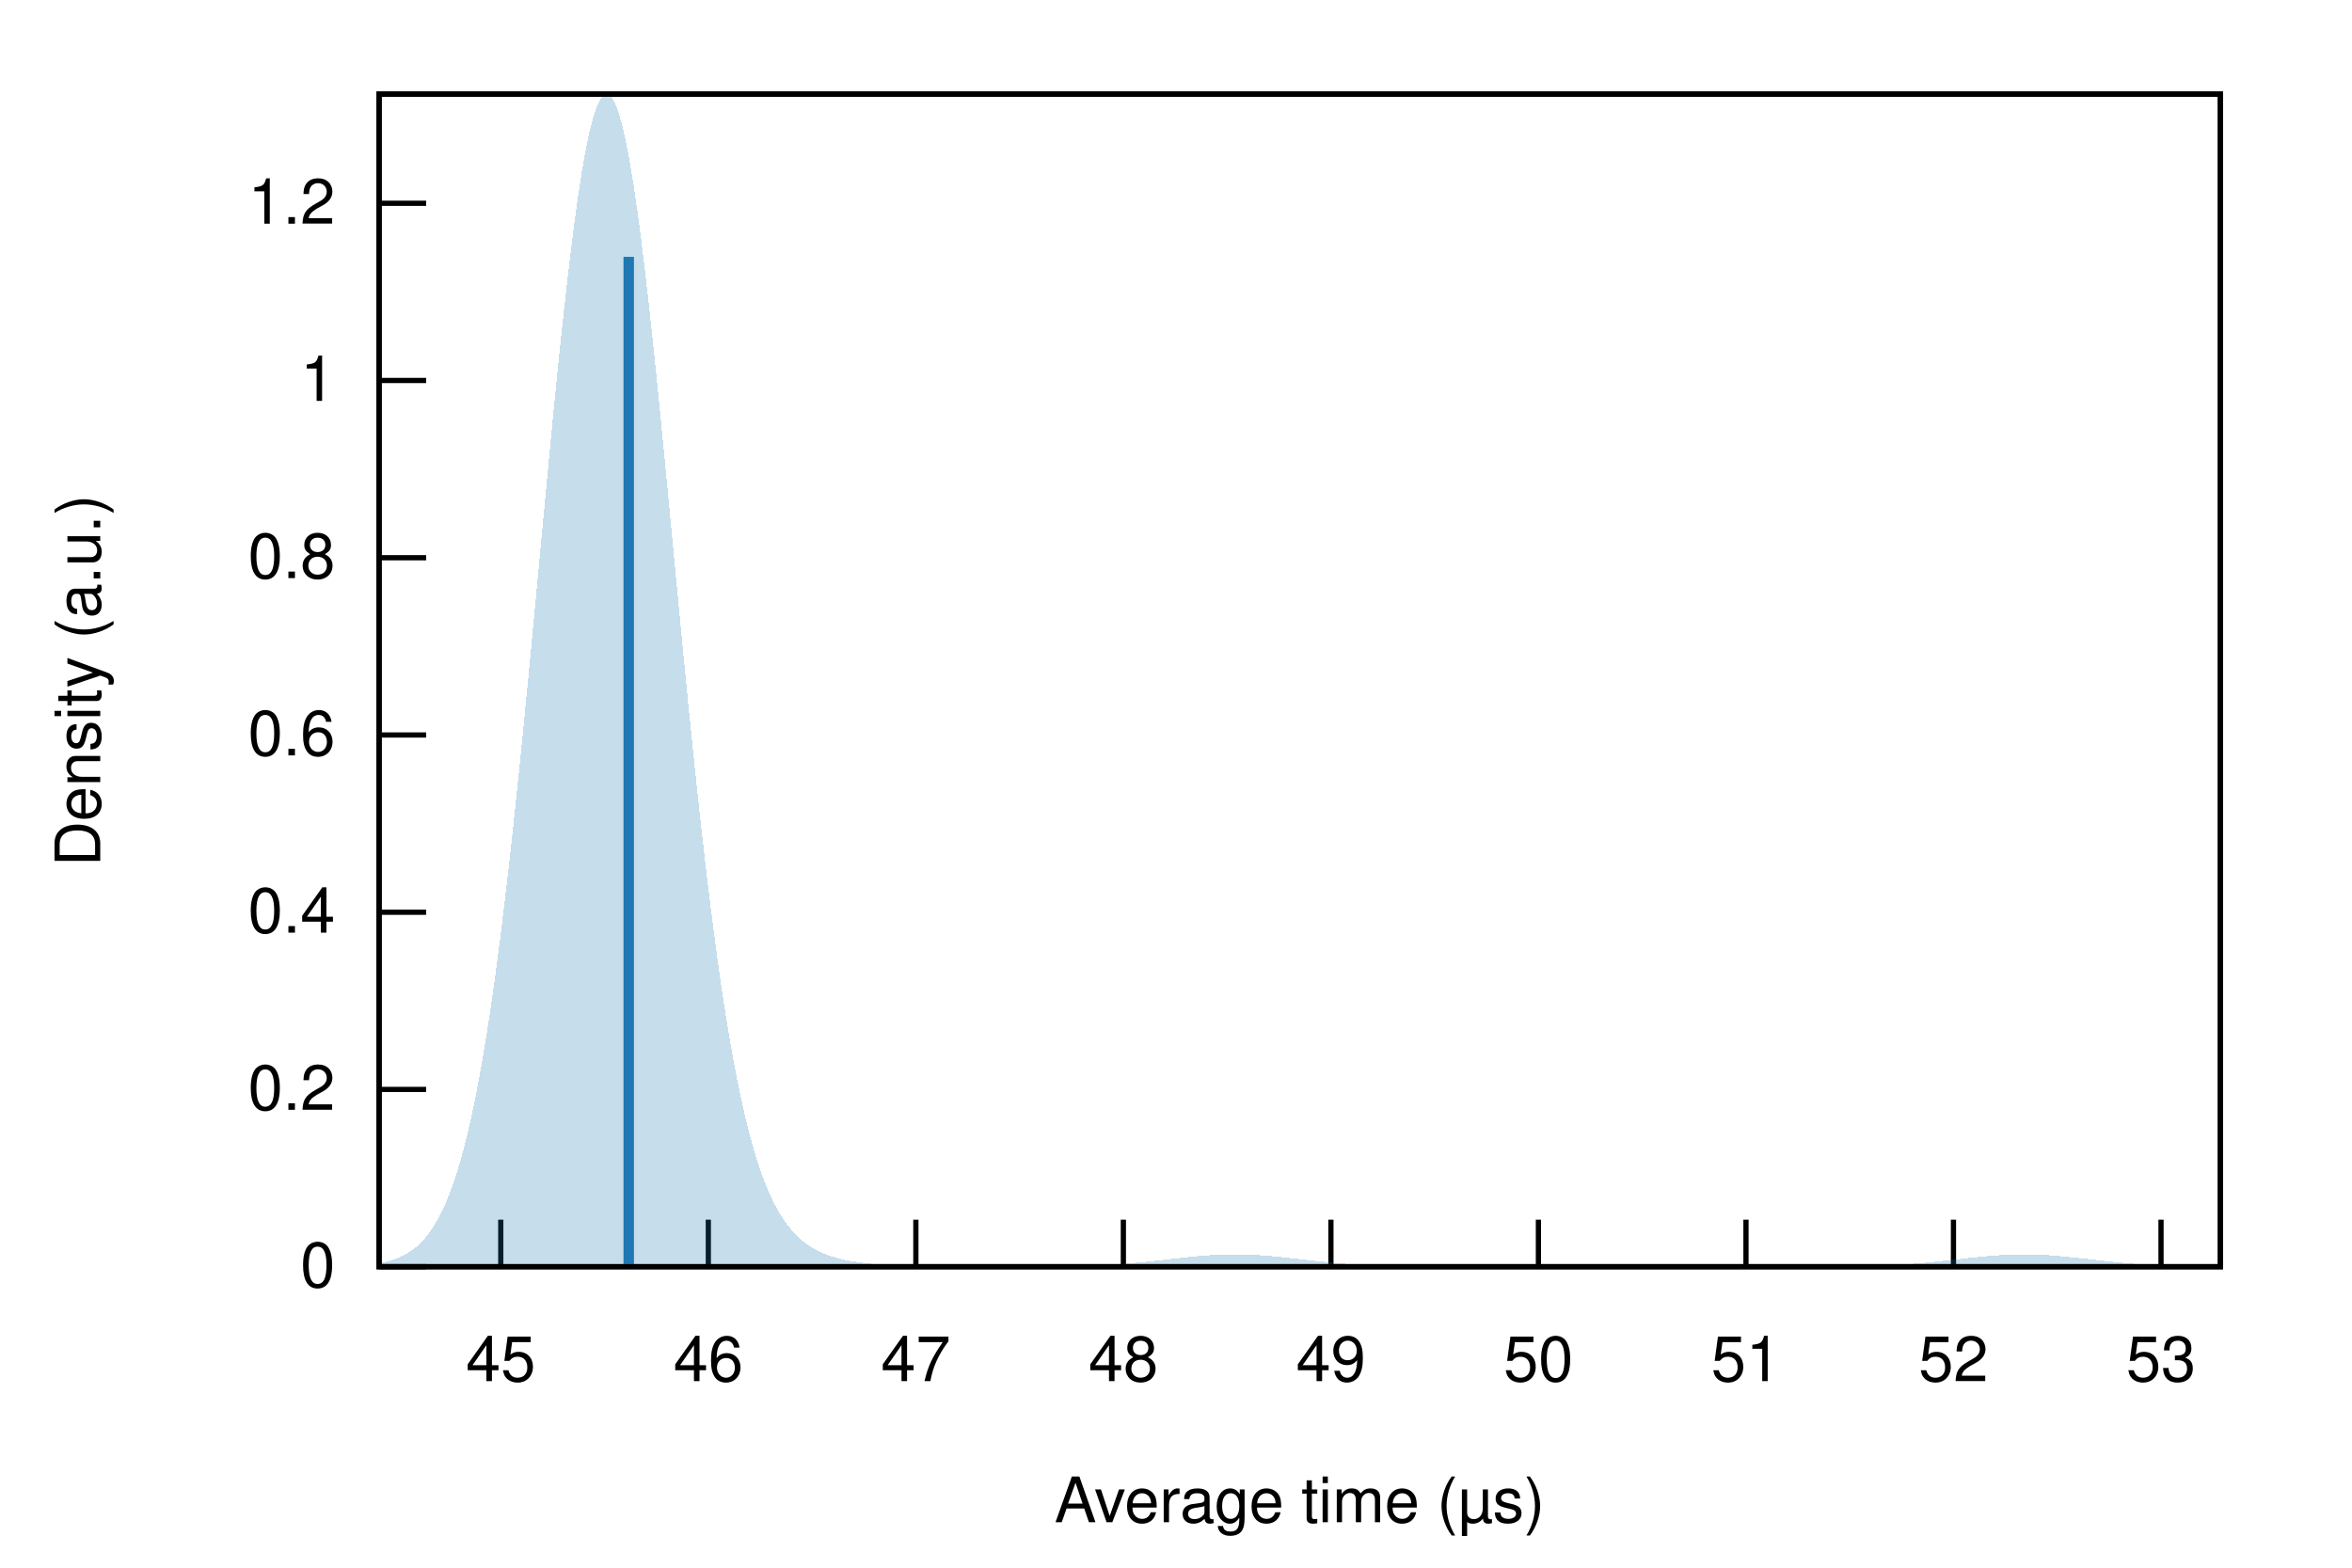
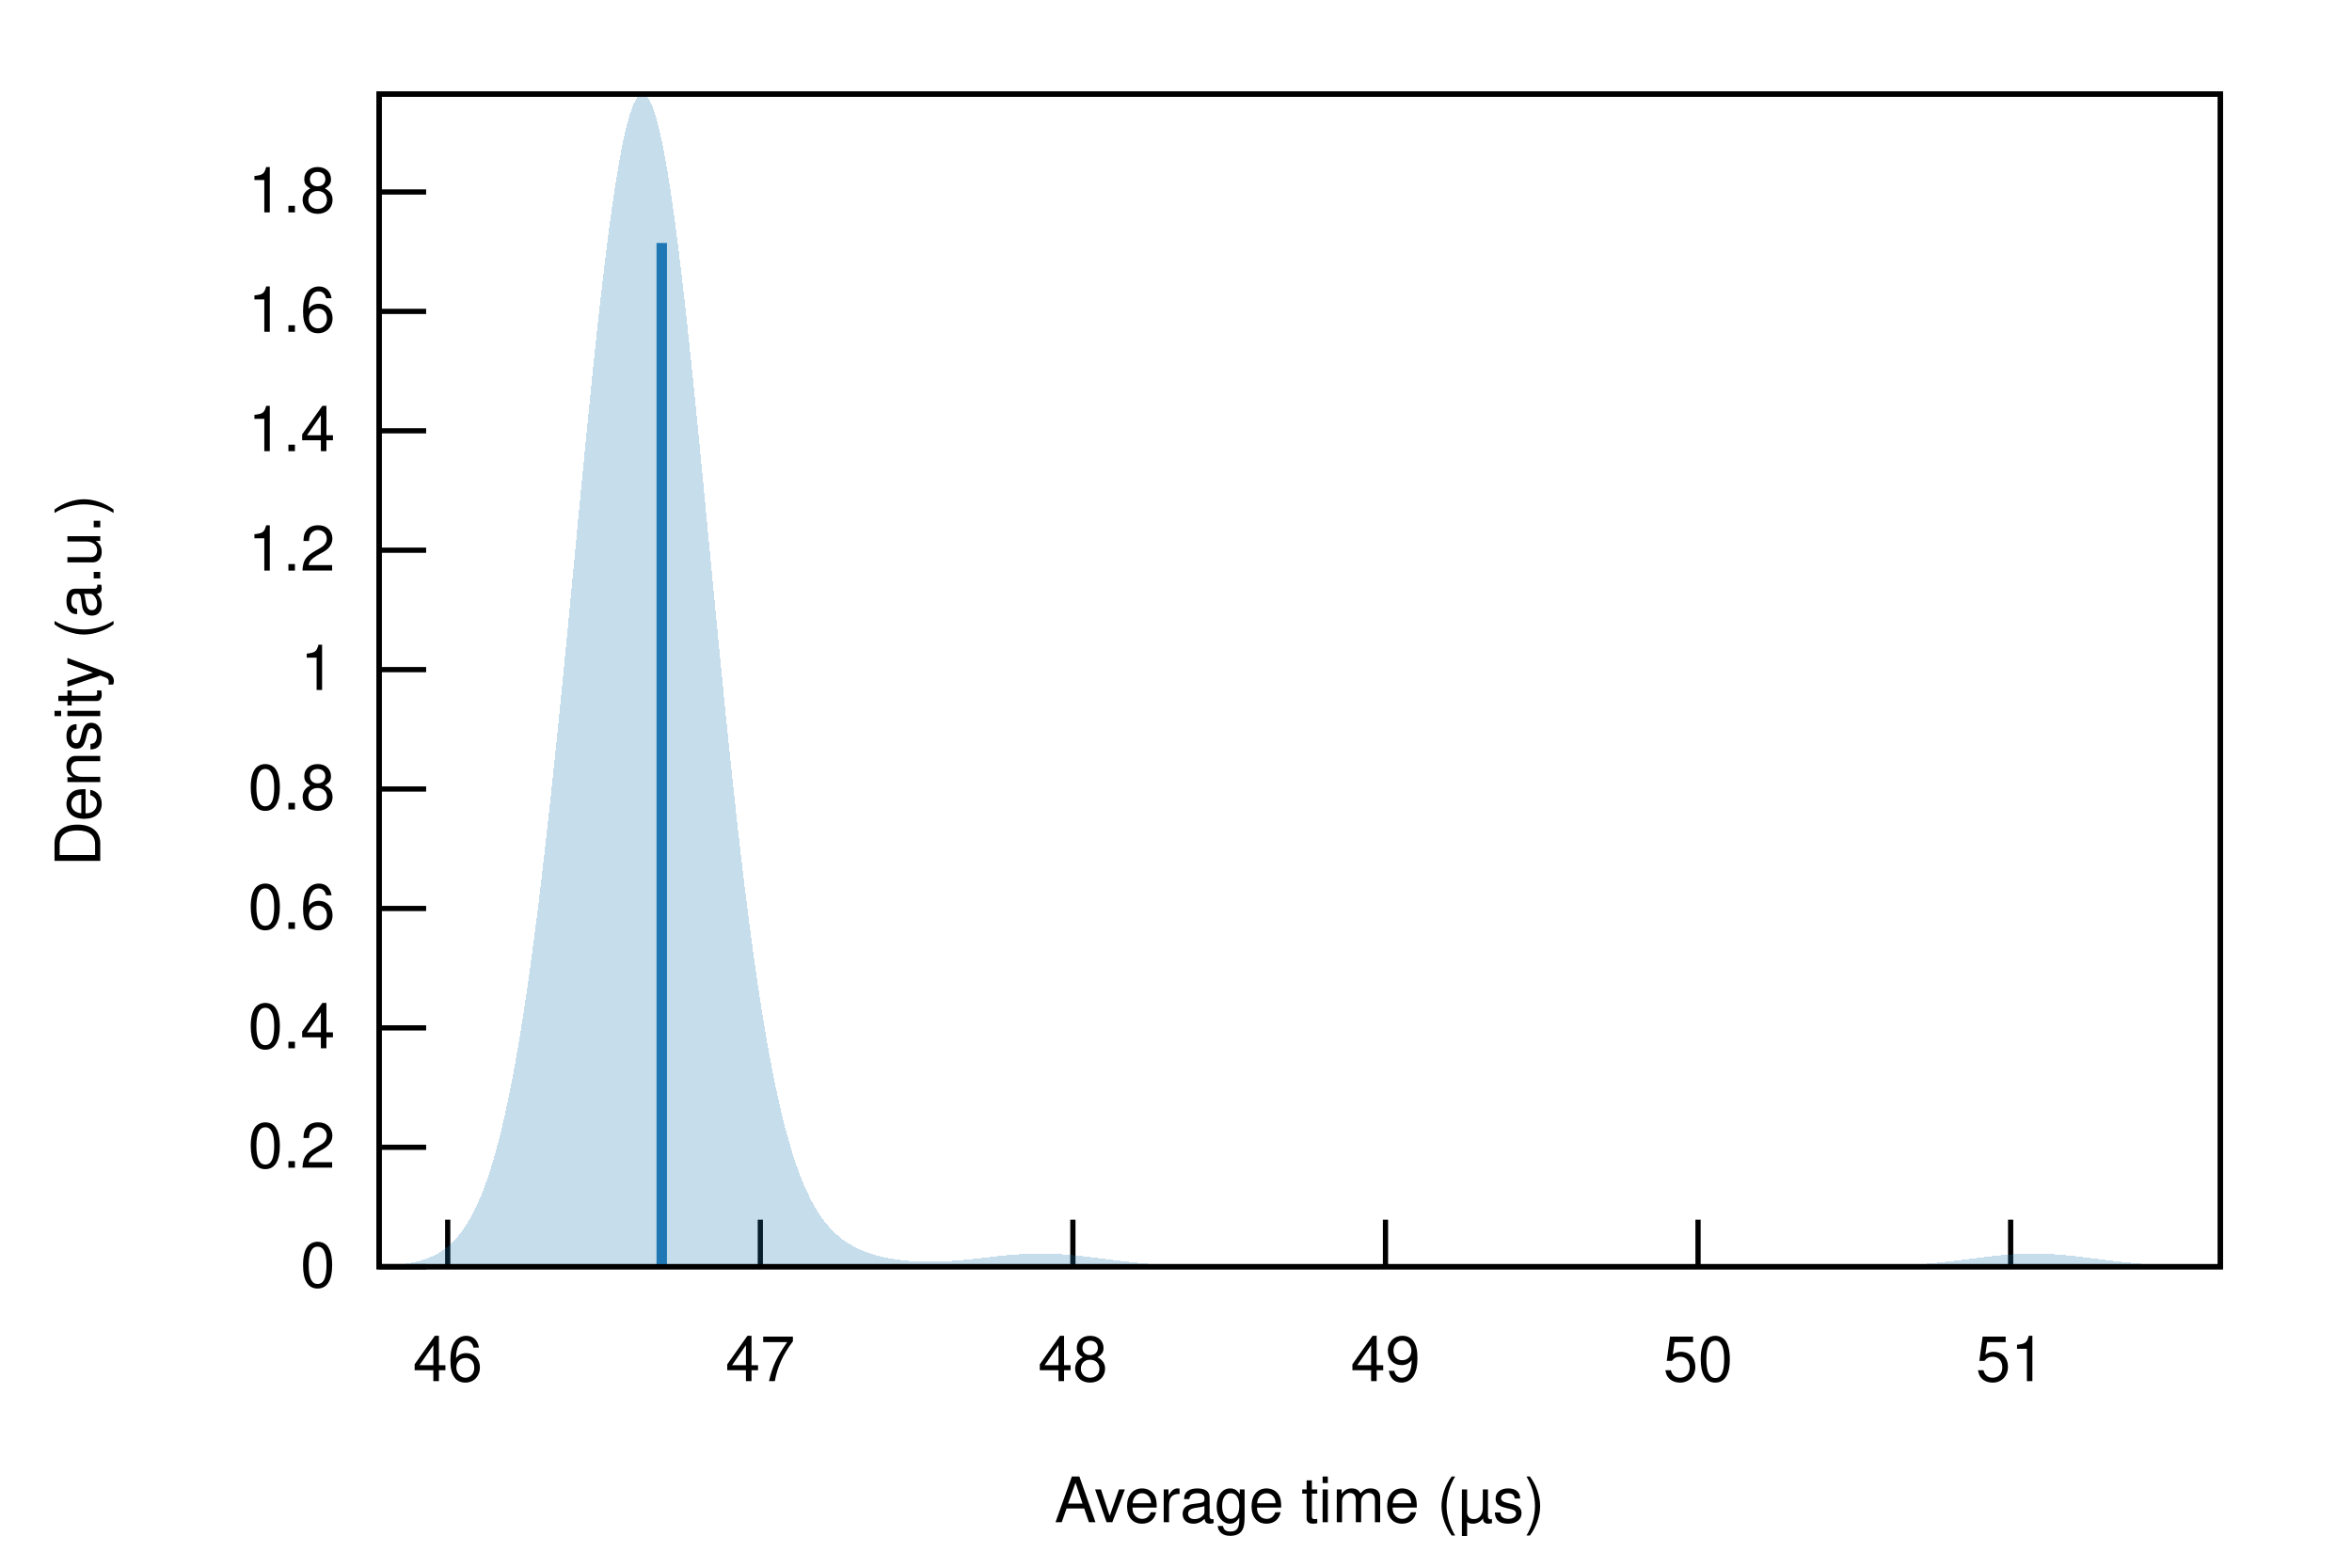
<svg xmlns="http://www.w3.org/2000/svg" xmlns:xlink="http://www.w3.org/1999/xlink" viewBox="0 0 450 300">
  <g id="gnuplot_canvas">
    <rect x="0" y="0" width="450" height="300" fill="none" />
    <defs>
      <circle id="gpDot" r="0.5" stroke-width="0.5" stroke="currentColor" />
      <path id="gpPt0" stroke-width="0.222" stroke="currentColor" d="M-1,0 h2 M0,-1 v2" />
      <path id="gpPt1" stroke-width="0.222" stroke="currentColor" d="M-1,-1 L1,1 M1,-1 L-1,1" />
      <path id="gpPt2" stroke-width="0.222" stroke="currentColor" d="M-1,0 L1,0 M0,-1 L0,1 M-1,-1 L1,1 M-1,1 L1,-1" />
      <rect id="gpPt3" stroke-width="0.222" stroke="currentColor" x="-1" y="-1" width="2" height="2" />
      <rect id="gpPt4" stroke-width="0.222" stroke="currentColor" fill="currentColor" x="-1" y="-1" width="2" height="2" />
      <circle id="gpPt5" stroke-width="0.222" stroke="currentColor" cx="0" cy="0" r="1" />
      <use xlink:href="#gpPt5" id="gpPt6" fill="currentColor" stroke="none" />
      <path id="gpPt7" stroke-width="0.222" stroke="currentColor" d="M0,-1.33 L-1.33,0.67 L1.33,0.67 z" />
      <use xlink:href="#gpPt7" id="gpPt8" fill="currentColor" stroke="none" />
      <use xlink:href="#gpPt7" id="gpPt9" stroke="currentColor" transform="rotate(180)" />
      <use xlink:href="#gpPt9" id="gpPt10" fill="currentColor" stroke="none" />
      <use xlink:href="#gpPt3" id="gpPt11" stroke="currentColor" transform="rotate(45)" />
      <use xlink:href="#gpPt11" id="gpPt12" fill="currentColor" stroke="none" />
      <path id="gpPt13" stroke-width="0.222" stroke="currentColor" d="M0,1.330 L1.265,0.411 L0.782,-1.067 L-0.782,-1.076 L-1.265,0.411 z" />
      <use xlink:href="#gpPt13" id="gpPt14" fill="currentColor" stroke="none" />
      <filter id="textbox" filterUnits="objectBoundingBox" x="0" y="0" height="1" width="1">
        <feFlood flood-color="white" flood-opacity="1" result="bgnd" />
        <feComposite in="SourceGraphic" in2="bgnd" operator="atop" />
      </filter>
      <filter id="greybox" filterUnits="objectBoundingBox" x="0" y="0" height="1" width="1">
        <feFlood flood-color="lightgrey" flood-opacity="1" result="grey" />
        <feComposite in="SourceGraphic" in2="grey" operator="atop" />
      </filter>
    </defs>
    <g fill="none" color="white" stroke="currentColor" stroke-width="1.00" stroke-linecap="butt" stroke-linejoin="miter">
</g>
    <g fill="none" color="black" stroke="currentColor" stroke-width="1.00" stroke-linecap="butt" stroke-linejoin="miter">
      <path stroke="black" d="M72.53,242.40 L81.53,242.40  " />
      <g transform="translate(64.14,246.30)" stroke="none" fill="black" font-family="Helvetica" font-size="12.00" text-anchor="end">
        <text>
          <tspan font-family="Helvetica"> 0</tspan>
        </text>
      </g>
    </g>
    <g fill="none" color="black" stroke="currentColor" stroke-width="1.00" stroke-linecap="butt" stroke-linejoin="miter">
-       <path stroke="black" d="M72.53,208.48 L81.53,208.48  " />
-       <g transform="translate(64.14,212.38)" stroke="none" fill="black" font-family="Helvetica" font-size="12.00" text-anchor="end">
+       <path stroke="black" d="M72.53,219.55 L81.53,219.55  " />
+       <g transform="translate(64.14,223.45)" stroke="none" fill="black" font-family="Helvetica" font-size="12.00" text-anchor="end">
        <text>
          <tspan font-family="Helvetica"> 0.2</tspan>
        </text>
      </g>
    </g>
    <g fill="none" color="black" stroke="currentColor" stroke-width="1.00" stroke-linecap="butt" stroke-linejoin="miter">
-       <path stroke="black" d="M72.53,174.57 L81.53,174.57  " />
-       <g transform="translate(64.14,178.47)" stroke="none" fill="black" font-family="Helvetica" font-size="12.00" text-anchor="end">
+       <path stroke="black" d="M72.53,196.70 L81.53,196.70  " />
+       <g transform="translate(64.14,200.60)" stroke="none" fill="black" font-family="Helvetica" font-size="12.00" text-anchor="end">
        <text>
          <tspan font-family="Helvetica"> 0.4</tspan>
        </text>
      </g>
    </g>
    <g fill="none" color="black" stroke="currentColor" stroke-width="1.00" stroke-linecap="butt" stroke-linejoin="miter">
-       <path stroke="black" d="M72.53,140.65 L81.53,140.65  " />
-       <g transform="translate(64.14,144.55)" stroke="none" fill="black" font-family="Helvetica" font-size="12.00" text-anchor="end">
+       <path stroke="black" d="M72.53,173.85 L81.53,173.85  " />
+       <g transform="translate(64.14,177.75)" stroke="none" fill="black" font-family="Helvetica" font-size="12.00" text-anchor="end">
        <text>
          <tspan font-family="Helvetica"> 0.6</tspan>
        </text>
      </g>
    </g>
    <g fill="none" color="black" stroke="currentColor" stroke-width="1.00" stroke-linecap="butt" stroke-linejoin="miter">
-       <path stroke="black" d="M72.53,106.73 L81.53,106.73  " />
-       <g transform="translate(64.14,110.63)" stroke="none" fill="black" font-family="Helvetica" font-size="12.00" text-anchor="end">
+       <path stroke="black" d="M72.53,150.99 L81.53,150.99  " />
+       <g transform="translate(64.14,154.89)" stroke="none" fill="black" font-family="Helvetica" font-size="12.00" text-anchor="end">
        <text>
          <tspan font-family="Helvetica"> 0.8</tspan>
        </text>
      </g>
    </g>
    <g fill="none" color="black" stroke="currentColor" stroke-width="1.00" stroke-linecap="butt" stroke-linejoin="miter">
-       <path stroke="black" d="M72.53,72.81 L81.53,72.81  " />
-       <g transform="translate(64.14,76.71)" stroke="none" fill="black" font-family="Helvetica" font-size="12.00" text-anchor="end">
+       <path stroke="black" d="M72.53,128.14 L81.53,128.14  " />
+       <g transform="translate(64.14,132.04)" stroke="none" fill="black" font-family="Helvetica" font-size="12.00" text-anchor="end">
        <text>
          <tspan font-family="Helvetica"> 1</tspan>
        </text>
      </g>
    </g>
    <g fill="none" color="black" stroke="currentColor" stroke-width="1.00" stroke-linecap="butt" stroke-linejoin="miter">
-       <path stroke="black" d="M72.53,38.90 L81.53,38.90  " />
-       <g transform="translate(64.14,42.80)" stroke="none" fill="black" font-family="Helvetica" font-size="12.00" text-anchor="end">
+       <path stroke="black" d="M72.53,105.29 L81.53,105.29  " />
+       <g transform="translate(64.14,109.19)" stroke="none" fill="black" font-family="Helvetica" font-size="12.00" text-anchor="end">
        <text>
          <tspan font-family="Helvetica"> 1.2</tspan>
        </text>
      </g>
    </g>
    <g fill="none" color="black" stroke="currentColor" stroke-width="1.00" stroke-linecap="butt" stroke-linejoin="miter">
-       <path stroke="black" d="M95.81,242.40 L95.81,233.40  " />
-       <g transform="translate(95.81,264.30)" stroke="none" fill="black" font-family="Helvetica" font-size="12.00" text-anchor="middle">
-         <text>
-           <tspan font-family="Helvetica"> 45</tspan>
-         </text>
-       </g>
-     </g>
-     <g fill="none" color="black" stroke="currentColor" stroke-width="1.00" stroke-linecap="butt" stroke-linejoin="miter">
-       <path stroke="black" d="M135.52,242.40 L135.52,233.40  " />
-       <g transform="translate(135.52,264.30)" stroke="none" fill="black" font-family="Helvetica" font-size="12.00" text-anchor="middle">
+       <path stroke="black" d="M72.53,82.44 L81.53,82.44  " />
+       <g transform="translate(64.14,86.34)" stroke="none" fill="black" font-family="Helvetica" font-size="12.00" text-anchor="end">
+         <text>
+           <tspan font-family="Helvetica"> 1.4</tspan>
+         </text>
+       </g>
+     </g>
+     <g fill="none" color="black" stroke="currentColor" stroke-width="1.00" stroke-linecap="butt" stroke-linejoin="miter">
+       <path stroke="black" d="M72.53,59.59 L81.53,59.59  " />
+       <g transform="translate(64.14,63.49)" stroke="none" fill="black" font-family="Helvetica" font-size="12.00" text-anchor="end">
+         <text>
+           <tspan font-family="Helvetica"> 1.6</tspan>
+         </text>
+       </g>
+     </g>
+     <g fill="none" color="black" stroke="currentColor" stroke-width="1.00" stroke-linecap="butt" stroke-linejoin="miter">
+       <path stroke="black" d="M72.53,36.74 L81.53,36.74  " />
+       <g transform="translate(64.14,40.64)" stroke="none" fill="black" font-family="Helvetica" font-size="12.00" text-anchor="end">
+         <text>
+           <tspan font-family="Helvetica"> 1.8</tspan>
+         </text>
+       </g>
+     </g>
+     <g fill="none" color="black" stroke="currentColor" stroke-width="1.00" stroke-linecap="butt" stroke-linejoin="miter">
+       <path stroke="black" d="M85.66,242.40 L85.66,233.40  " />
+       <g transform="translate(85.66,264.30)" stroke="none" fill="black" font-family="Helvetica" font-size="12.00" text-anchor="middle">
        <text>
          <tspan font-family="Helvetica"> 46</tspan>
        </text>
      </g>
    </g>
    <g fill="none" color="black" stroke="currentColor" stroke-width="1.00" stroke-linecap="butt" stroke-linejoin="miter">
-       <path stroke="black" d="M175.23,242.40 L175.23,233.40  " />
-       <g transform="translate(175.23,264.30)" stroke="none" fill="black" font-family="Helvetica" font-size="12.00" text-anchor="middle">
+       <path stroke="black" d="M145.47,242.40 L145.47,233.40  " />
+       <g transform="translate(145.47,264.30)" stroke="none" fill="black" font-family="Helvetica" font-size="12.00" text-anchor="middle">
        <text>
          <tspan font-family="Helvetica"> 47</tspan>
        </text>
      </g>
    </g>
    <g fill="none" color="black" stroke="currentColor" stroke-width="1.00" stroke-linecap="butt" stroke-linejoin="miter">
-       <path stroke="black" d="M214.93,242.40 L214.93,233.40  " />
-       <g transform="translate(214.93,264.30)" stroke="none" fill="black" font-family="Helvetica" font-size="12.00" text-anchor="middle">
+       <path stroke="black" d="M205.27,242.40 L205.27,233.40  " />
+       <g transform="translate(205.27,264.30)" stroke="none" fill="black" font-family="Helvetica" font-size="12.00" text-anchor="middle">
        <text>
          <tspan font-family="Helvetica"> 48</tspan>
        </text>
      </g>
    </g>
    <g fill="none" color="black" stroke="currentColor" stroke-width="1.00" stroke-linecap="butt" stroke-linejoin="miter">
-       <path stroke="black" d="M254.64,242.40 L254.64,233.40  " />
-       <g transform="translate(254.64,264.30)" stroke="none" fill="black" font-family="Helvetica" font-size="12.00" text-anchor="middle">
+       <path stroke="black" d="M265.08,242.40 L265.08,233.40  " />
+       <g transform="translate(265.08,264.30)" stroke="none" fill="black" font-family="Helvetica" font-size="12.00" text-anchor="middle">
        <text>
          <tspan font-family="Helvetica"> 49</tspan>
        </text>
      </g>
    </g>
    <g fill="none" color="black" stroke="currentColor" stroke-width="1.00" stroke-linecap="butt" stroke-linejoin="miter">
-       <path stroke="black" d="M294.34,242.40 L294.34,233.40  " />
-       <g transform="translate(294.34,264.30)" stroke="none" fill="black" font-family="Helvetica" font-size="12.00" text-anchor="middle">
+       <path stroke="black" d="M324.88,242.40 L324.88,233.40  " />
+       <g transform="translate(324.88,264.30)" stroke="none" fill="black" font-family="Helvetica" font-size="12.00" text-anchor="middle">
        <text>
          <tspan font-family="Helvetica"> 50</tspan>
        </text>
      </g>
    </g>
    <g fill="none" color="black" stroke="currentColor" stroke-width="1.00" stroke-linecap="butt" stroke-linejoin="miter">
-       <path stroke="black" d="M334.05,242.40 L334.05,233.40  " />
-       <g transform="translate(334.05,264.30)" stroke="none" fill="black" font-family="Helvetica" font-size="12.00" text-anchor="middle">
+       <path stroke="black" d="M384.69,242.40 L384.69,233.40  " />
+       <g transform="translate(384.69,264.30)" stroke="none" fill="black" font-family="Helvetica" font-size="12.00" text-anchor="middle">
        <text>
          <tspan font-family="Helvetica"> 51</tspan>
-         </text>
-       </g>
-     </g>
-     <g fill="none" color="black" stroke="currentColor" stroke-width="1.00" stroke-linecap="butt" stroke-linejoin="miter">
-       <path stroke="black" d="M373.75,242.40 L373.75,233.40  " />
-       <g transform="translate(373.75,264.30)" stroke="none" fill="black" font-family="Helvetica" font-size="12.00" text-anchor="middle">
-         <text>
-           <tspan font-family="Helvetica"> 52</tspan>
-         </text>
-       </g>
-     </g>
-     <g fill="none" color="black" stroke="currentColor" stroke-width="1.00" stroke-linecap="butt" stroke-linejoin="miter">
-       <path stroke="black" d="M413.46,242.40 L413.46,233.40  " />
-       <g transform="translate(413.46,264.30)" stroke="none" fill="black" font-family="Helvetica" font-size="12.00" text-anchor="middle">
-         <text>
-           <tspan font-family="Helvetica"> 53</tspan>
        </text>
      </g>
    </g>
    <g fill="none" color="black" stroke="currentColor" stroke-width="1.00" stroke-linecap="butt" stroke-linejoin="miter">
</g>
    <g fill="none" color="black" stroke="currentColor" stroke-width="1.00" stroke-linecap="butt" stroke-linejoin="miter">
      <path stroke="black" d="M72.53,18.01 L72.53,242.40 L424.82,242.40 L424.82,18.01 L72.53,18.01 Z  " />
    </g>
    <g fill="none" color="black" stroke="currentColor" stroke-width="1.00" stroke-linecap="butt" stroke-linejoin="miter">
</g>
    <g id="gnuplot_plot_1">
      <g fill="none" color="black" stroke="currentColor" stroke-width="1.00" stroke-linecap="butt" stroke-linejoin="miter">
        <g stroke="none" shape-rendering="crispEdges">
-           <polygon fill="rgb( 31, 120, 180)" fill-opacity="0.25" points="72.53,241.74 73.24,241.61 73.94,241.45 74.65,241.26 75.35,241.03 76.06,240.77 76.77,240.47 77.47,240.11 78.18,239.69 78.88,239.21 79.59,238.66 80.30,238.02 81.00,237.29 81.71,236.46 82.41,235.51 83.12,234.43 83.83,233.22 84.53,231.85 85.24,230.32 85.94,228.60 86.65,226.70 87.36,224.58 88.06,222.24 88.77,219.66 89.47,216.84 90.18,213.75 90.89,210.39 91.59,206.74 92.30,202.80 93.00,198.56 93.71,194.01 94.42,189.16 95.12,184.00 95.83,178.53 96.53,172.78 97.24,166.73 97.95,160.41 98.65,153.84 99.36,147.04 100.06,140.03 100.77,132.84 101.48,125.51 102.18,118.07 102.89,110.56 103.59,103.02 104.30,95.51 105.01,88.07 105.71,80.75 106.42,73.60 107.12,66.67 107.83,60.02 108.54,53.69 109.24,47.75 109.95,42.23 110.65,37.18 111.36,32.65 112.07,28.67 112.77,25.28 113.48,22.51 114.18,20.38 114.89,18.91 115.60,18.12 116.30,18.01 117.01,18.58 117.71,19.82 118.42,21.73 119.13,24.29 119.83,27.46 120.54,31.23 121.24,35.55 121.95,40.40 122.66,45.72 123.36,51.47 124.07,57.61 124.77,64.09 125.48,70.85 126.19,77.84 126.89,85.01 127.60,92.31 128.30,99.69 129.01,107.10 129.72,114.49 130.42,121.83 131.13,129.08 131.83,136.18 132.54,143.13 133.25,149.87 133.95,156.40 134.66,162.68 135.36,168.70 136.07,174.44 136.78,179.90 137.48,185.07 138.19,189.94 138.89,194.51 139.60,198.79 140.31,202.78 141.01,206.48 141.72,209.90 142.42,213.06 143.13,215.96 143.84,218.62 144.54,221.05 145.25,223.26 145.95,225.26 146.66,227.08 147.37,228.72 148.07,230.20 148.78,231.52 149.48,232.71 150.19,233.78 150.90,234.73 151.60,235.58 152.31,236.33 153.01,237.00 153.72,237.60 154.43,238.13 155.13,238.60 155.84,239.02 156.54,239.39 157.25,239.72 157.96,240.02 158.66,240.28 159.37,240.51 160.07,240.71 160.78,240.90 161.48,241.06 162.19,241.21 162.90,241.34 163.60,241.45 164.31,241.56 165.01,241.65 165.72,241.74 166.43,241.81 167.13,241.88 167.84,241.94 168.54,241.99 169.25,242.04 169.96,242.08 170.66,242.12 171.37,242.16 172.07,242.19 172.78,242.21 173.49,242.24 174.19,242.26 174.90,242.28 175.60,242.29 176.31,242.31 177.02,242.32 177.72,242.33 178.43,242.34 179.13,242.35 179.84,242.36 180.55,242.36 181.25,242.37 181.96,242.37 182.66,242.38 183.37,242.38 184.08,242.38 184.78,242.39 185.49,242.39 186.19,242.39 186.90,242.39 187.61,242.39 188.31,242.39 189.02,242.39 189.72,242.39 190.43,242.39 191.14,242.39 191.84,242.39 192.55,242.39 193.25,242.39 193.96,242.39 194.67,242.39 195.37,242.39 196.08,242.39 196.78,242.38 197.49,242.38 198.20,242.38 198.90,242.37 199.61,242.37 200.31,242.36 201.02,242.35 201.73,242.35 202.43,242.34 203.14,242.33 203.84,242.32 204.55,242.30 205.26,242.29 205.96,242.27 206.67,242.25 207.37,242.23 208.08,242.21 208.79,242.19 209.49,242.16 210.20,242.13 210.90,242.09 211.61,242.06 212.32,242.02 213.02,241.98 213.73,241.93 214.43,241.88 215.14,241.83 215.85,241.77 216.55,241.71 217.26,241.65 217.96,241.59 218.67,241.52 219.38,241.45 220.08,241.37 220.79,241.30 221.49,241.22 222.20,241.14 222.91,241.06 223.61,240.98 224.32,240.90 225.02,240.82 225.73,240.74 226.44,240.67 227.14,240.59 227.85,240.52 228.55,240.45 229.26,240.38 229.97,240.32 230.67,240.27 231.38,240.22 232.08,240.17 232.79,240.13 233.50,240.10 234.20,240.08 234.91,240.06 235.61,240.05 236.32,240.04 237.03,240.05 237.73,240.06 238.44,240.08 239.14,240.11 239.85,240.14 240.56,240.18 241.26,240.22 241.97,240.28 242.67,240.33 243.38,240.39 244.09,240.46 244.79,240.53 245.50,240.60 246.20,240.68 246.91,240.76 247.62,240.84 248.32,240.92 249.03,241.00 249.73,241.08 250.44,241.16 251.15,241.24 251.85,241.31 252.56,241.39 253.26,241.46 253.97,241.53 254.68,241.60 255.38,241.66 256.09,241.72 256.79,241.78 257.50,241.84 258.21,241.89 258.91,241.94 259.62,241.98 260.32,242.03 261.03,242.06 261.74,242.10 262.44,242.13 263.15,242.16 263.85,242.19 264.56,242.22 265.27,242.24 265.97,242.26 266.68,242.28 267.38,242.29 268.09,242.31 268.80,242.32 269.50,242.33 270.21,242.34 270.91,242.35 271.62,242.36 272.33,242.36 273.03,242.37 273.74,242.37 274.44,242.38 275.15,242.38 275.86,242.38 276.56,242.39 277.27,242.39 277.97,242.39 278.68,242.39 279.39,242.39 280.09,242.39 280.80,242.40 281.50,242.40 282.21,242.40 282.92,242.40 283.62,242.40 284.33,242.40 285.03,242.40 285.74,242.40 286.45,242.40 287.15,242.40 287.86,242.40 288.56,242.40 289.27,242.40 289.98,242.40 290.68,242.40 291.39,242.40 292.09,242.40 292.80,242.40 293.51,242.40 294.21,242.40 294.92,242.40 295.62,242.40 296.33,242.40 297.04,242.40 297.74,242.40 298.45,242.40 299.15,242.40 299.86,242.40 300.57,242.40 301.27,242.40 301.98,242.40 302.68,242.40 303.39,242.40 304.10,242.40 304.80,242.40 305.51,242.40 306.21,242.40 306.92,242.40 307.63,242.40 308.33,242.40 309.04,242.40 309.74,242.40 310.45,242.40 311.16,242.40 311.86,242.40 312.57,242.40 313.27,242.40 313.98,242.40 314.69,242.40 315.39,242.40 316.10,242.40 316.80,242.40 317.51,242.40 318.22,242.40 318.92,242.40 319.63,242.40 320.33,242.40 321.04,242.40 321.75,242.40 322.45,242.40 323.16,242.40 323.86,242.40 324.57,242.40 325.28,242.40 325.98,242.40 326.69,242.40 327.39,242.40 328.10,242.40 328.81,242.40 329.51,242.40 330.22,242.40 330.92,242.40 331.63,242.40 332.34,242.40 333.04,242.40 333.75,242.40 334.45,242.40 335.16,242.40 335.87,242.40 336.57,242.40 337.28,242.40 337.98,242.40 338.69,242.40 339.39,242.40 340.10,242.40 340.81,242.40 341.51,242.40 342.22,242.40 342.92,242.40 343.63,242.39 344.34,242.39 345.04,242.39 345.75,242.39 346.45,242.39 347.16,242.39 347.87,242.38 348.57,242.38 349.28,242.38 349.98,242.37 350.69,242.37 351.40,242.36 352.10,242.35 352.81,242.35 353.51,242.34 354.22,242.33 354.93,242.31 355.63,242.30 356.34,242.29 357.04,242.27 357.75,242.25 358.46,242.23 359.16,242.21 359.87,242.18 360.57,242.15 361.28,242.12 361.99,242.09 362.69,242.05 363.40,242.01 364.10,241.97 364.81,241.92 365.52,241.87 366.22,241.82 366.93,241.76 367.63,241.70 368.34,241.64 369.05,241.57 369.75,241.50 370.46,241.43 371.16,241.36 371.87,241.28 372.58,241.21 373.28,241.13 373.99,241.05 374.69,240.97 375.40,240.89 376.11,240.81 376.81,240.73 377.52,240.65 378.22,240.58 378.93,240.50 379.64,240.44 380.34,240.37 381.05,240.31 381.75,240.26 382.46,240.21 383.17,240.16 383.87,240.13 384.58,240.09 385.28,240.07 385.99,240.05 386.70,240.05 387.40,240.04 388.11,240.05 388.81,240.06 389.52,240.08 390.23,240.11 390.93,240.15 391.64,240.19 392.34,240.23 393.05,240.29 393.76,240.35 394.46,240.41 395.17,240.47 395.87,240.55 396.58,240.62 397.29,240.70 397.99,240.77 398.70,240.85 399.40,240.93 400.11,241.01 400.82,241.09 401.52,241.17 402.23,241.25 402.93,241.33 403.64,241.40 404.35,241.48 405.05,241.54 405.76,241.61 406.46,241.68 407.17,241.74 407.88,241.80 408.58,241.85 409.29,241.90 409.99,241.95 410.70,241.99 411.41,242.03 412.11,242.07 412.82,242.11 413.52,242.14 414.23,242.17 414.94,242.20 415.64,242.22 416.35,242.24 417.05,242.26 417.76,242.28 418.47,242.29 419.17,242.31 419.88,242.32 420.58,242.33 421.29,242.34 422.00,242.35 422.70,242.36 423.41,242.36 424.11,242.37 424.82,242.37 424.82,242.40 424.11,242.40 423.41,242.40 422.70,242.40 422.00,242.40 421.29,242.40 420.58,242.40 419.88,242.40 419.17,242.40 418.47,242.40 417.76,242.40 417.05,242.40 416.35,242.40 415.64,242.40 414.94,242.40 414.23,242.40 413.52,242.40 412.82,242.40 412.11,242.40 411.41,242.40 410.70,242.40 409.99,242.40 409.29,242.40 408.58,242.40 407.88,242.40 407.17,242.40 406.46,242.40 405.76,242.40 405.05,242.40 404.35,242.40 403.64,242.40 402.93,242.40 402.23,242.40 401.52,242.40 400.82,242.40 400.11,242.40 399.40,242.40 398.70,242.40 397.99,242.40 397.29,242.40 396.58,242.40 395.87,242.40 395.17,242.40 394.46,242.40 393.76,242.40 393.05,242.40 392.34,242.40 391.64,242.40 390.93,242.40 390.23,242.40 389.52,242.40 388.81,242.40 388.11,242.40 387.40,242.40 386.70,242.40 385.99,242.40 385.28,242.40 384.58,242.40 383.87,242.40 383.17,242.40 382.46,242.40 381.75,242.40 381.05,242.40 380.34,242.40 379.64,242.40 378.93,242.40 378.22,242.40 377.52,242.40 376.81,242.40 376.11,242.40 375.40,242.40 374.69,242.40 373.99,242.40 373.28,242.40 372.58,242.40 371.87,242.40 371.16,242.40 370.46,242.40 369.75,242.40 369.05,242.40 368.34,242.40 367.63,242.40 366.93,242.40 366.22,242.40 365.52,242.40 364.81,242.40 364.10,242.40 363.40,242.40 362.69,242.40 361.99,242.40 361.28,242.40 360.57,242.40 359.87,242.40 359.16,242.40 358.46,242.40 357.75,242.40 357.04,242.40 356.34,242.40 355.63,242.40 354.93,242.40 354.22,242.40 353.51,242.40 352.81,242.40 352.10,242.40 351.40,242.40 350.69,242.40 349.98,242.40 349.28,242.40 348.57,242.40 347.87,242.40 347.16,242.40 346.45,242.40 345.75,242.40 345.04,242.40 344.34,242.40 343.63,242.40 342.92,242.40 342.22,242.40 341.51,242.40 340.81,242.40 340.10,242.40 339.39,242.40 338.69,242.40 337.98,242.40 337.28,242.40 336.57,242.40 335.87,242.40 335.16,242.40 334.45,242.40 333.75,242.40 333.04,242.40 332.34,242.40 331.63,242.40 330.92,242.40 330.22,242.40 329.51,242.40 328.81,242.40 328.10,242.40 327.39,242.40 326.69,242.40 325.98,242.40 325.28,242.40 324.57,242.40 323.86,242.40 323.16,242.40 322.45,242.40 321.75,242.40 321.04,242.40 320.33,242.40 319.63,242.40 318.92,242.40 318.22,242.40 317.51,242.40 316.80,242.40 316.10,242.40 315.39,242.40 314.69,242.40 313.98,242.40 313.27,242.40 312.57,242.40 311.86,242.40 311.16,242.40 310.45,242.40 309.74,242.40 309.04,242.40 308.33,242.40 307.63,242.40 306.92,242.40 306.21,242.40 305.51,242.40 304.80,242.40 304.10,242.40 303.39,242.40 302.68,242.40 301.98,242.40 301.27,242.40 300.57,242.40 299.86,242.40 299.15,242.40 298.45,242.40 297.74,242.40 297.04,242.40 296.33,242.40 295.62,242.40 294.92,242.40 294.21,242.40 293.51,242.40 292.80,242.40 292.09,242.40 291.39,242.40 290.68,242.40 289.98,242.40 289.27,242.40 288.56,242.40 287.86,242.40 287.15,242.40 286.45,242.40 285.74,242.40 285.03,242.40 284.33,242.40 283.62,242.40 282.92,242.40 282.21,242.40 281.50,242.40 280.80,242.40 280.09,242.40 279.39,242.40 278.68,242.40 277.97,242.40 277.27,242.40 276.56,242.40 275.86,242.40 275.15,242.40 274.44,242.40 273.74,242.40 273.03,242.40 272.33,242.40 271.62,242.40 270.91,242.40 270.21,242.40 269.50,242.40 268.80,242.40 268.09,242.40 267.38,242.40 266.68,242.40 265.97,242.40 265.27,242.40 264.56,242.40 263.85,242.40 263.15,242.40 262.44,242.40 261.74,242.40 261.03,242.40 260.32,242.40 259.62,242.40 258.91,242.40 258.21,242.40 257.50,242.40 256.79,242.40 256.09,242.40 255.38,242.40 254.68,242.40 253.97,242.40 253.26,242.40 252.56,242.40 251.85,242.40 251.15,242.40 250.44,242.40 249.73,242.40 249.03,242.40 248.32,242.40 247.62,242.40 246.91,242.40 246.20,242.40 245.50,242.40 244.79,242.40 244.09,242.40 243.38,242.40 242.67,242.40 241.97,242.40 241.26,242.40 240.56,242.40 239.85,242.40 239.14,242.40 238.44,242.40 237.73,242.40 237.03,242.40 236.32,242.40 235.61,242.40 234.91,242.40 234.20,242.40 233.50,242.40 232.79,242.40 232.08,242.40 231.38,242.40 230.67,242.40 229.97,242.40 229.26,242.40 228.55,242.40 227.85,242.40 227.14,242.40 226.44,242.40 225.73,242.40 225.02,242.40 224.32,242.40 223.61,242.40 222.91,242.40 222.20,242.40 221.49,242.40 220.79,242.40 220.08,242.40 219.38,242.40 218.67,242.40 217.96,242.40 217.26,242.40 216.55,242.40 215.85,242.40 215.14,242.40 214.43,242.40 213.73,242.40 213.02,242.40 212.32,242.40 211.61,242.40 210.90,242.40 210.20,242.40 209.49,242.40 208.79,242.40 208.08,242.40 207.37,242.40 206.67,242.40 205.96,242.40 205.26,242.40 204.55,242.40 203.84,242.40 203.14,242.40 202.43,242.40 201.73,242.40 201.02,242.40 200.31,242.40 199.61,242.40 198.90,242.40 198.20,242.40 197.49,242.40 196.78,242.40 196.08,242.40 195.37,242.40 194.67,242.40 193.96,242.40 193.25,242.40 192.55,242.40 191.84,242.40 191.14,242.40 190.43,242.40 189.72,242.40 189.02,242.40 188.31,242.40 187.61,242.40 186.90,242.40 186.19,242.40 185.49,242.40 184.78,242.40 184.08,242.40 183.37,242.40 182.66,242.40 181.96,242.40 181.25,242.40 180.55,242.40 179.84,242.40 179.13,242.40 178.43,242.40 177.72,242.40 177.02,242.40 176.31,242.40 175.60,242.40 174.90,242.40 174.19,242.40 173.49,242.40 172.78,242.40 172.07,242.40 171.37,242.40 170.66,242.40 169.96,242.40 169.25,242.40 168.54,242.40 167.84,242.40 167.13,242.40 166.43,242.40 165.72,242.40 165.01,242.40 164.31,242.40 163.60,242.40 162.90,242.40 162.19,242.40 161.48,242.40 160.78,242.40 160.07,242.40 159.37,242.40 158.66,242.40 157.96,242.40 157.25,242.40 156.54,242.40 155.84,242.40 155.13,242.40 154.43,242.40 153.72,242.40 153.01,242.40 152.31,242.40 151.60,242.40 150.90,242.40 150.19,242.40 149.48,242.40 148.78,242.40 148.07,242.40 147.37,242.40 146.66,242.40 145.95,242.40 145.25,242.40 144.54,242.40 143.84,242.40 143.13,242.40 142.42,242.40 141.72,242.40 141.01,242.40 140.31,242.40 139.60,242.40 138.89,242.40 138.19,242.40 137.48,242.40 136.78,242.40 136.07,242.40 135.36,242.40 134.66,242.40 133.95,242.40 133.25,242.40 132.54,242.40 131.83,242.40 131.13,242.40 130.42,242.40 129.72,242.40 129.01,242.40 128.30,242.40 127.60,242.40 126.89,242.40 126.19,242.40 125.48,242.40 124.77,242.40 124.07,242.40 123.36,242.40 122.66,242.40 121.95,242.40 121.24,242.40 120.54,242.40 119.83,242.40 119.13,242.40 118.42,242.40 117.71,242.40 117.01,242.40 116.30,242.40 115.60,242.40 114.89,242.40 114.18,242.40 113.48,242.40 112.77,242.40 112.07,242.40 111.36,242.40 110.65,242.40 109.95,242.40 109.24,242.40 108.54,242.40 107.83,242.40 107.12,242.40 106.42,242.40 105.71,242.40 105.01,242.40 104.30,242.40 103.59,242.40 102.89,242.40 102.18,242.40 101.48,242.40 100.77,242.40 100.06,242.40 99.36,242.40 98.65,242.40 97.95,242.40 97.24,242.40 96.53,242.40 95.83,242.40 95.12,242.40 94.42,242.40 93.71,242.40 93.00,242.40 92.30,242.40 91.59,242.40 90.89,242.40 90.18,242.40 89.47,242.40 88.77,242.40 88.06,242.40 87.36,242.40 86.65,242.40 85.94,242.40 85.24,242.40 84.53,242.40 83.83,242.40 83.12,242.40 82.41,242.40 81.71,242.40 81.00,242.40 80.30,242.40 79.59,242.40 78.88,242.40 78.18,242.40 77.47,242.40 76.77,242.40 76.06,242.40 75.35,242.40 74.65,242.40 73.94,242.40 73.24,242.40 72.53,242.40 " />
+           <polygon fill="rgb( 31, 120, 180)" fill-opacity="0.25" points="72.53,242.26 73.24,242.23 73.94,242.19 74.65,242.15 75.35,242.09 76.06,242.03 76.77,241.95 77.47,241.85 78.18,241.74 78.88,241.61 79.59,241.46 80.30,241.28 81.00,241.07 81.71,240.83 82.41,240.54 83.12,240.21 83.83,239.83 84.53,239.38 85.24,238.88 85.94,238.30 86.65,237.64 87.36,236.88 88.06,236.03 88.77,235.06 89.47,233.97 90.18,232.75 90.89,231.38 91.59,229.85 92.30,228.15 93.00,226.26 93.71,224.17 94.42,221.88 95.12,219.36 95.83,216.60 96.53,213.59 97.24,210.33 97.95,206.80 98.65,202.98 99.36,198.89 100.06,194.50 100.77,189.82 101.48,184.85 102.18,179.59 102.89,174.05 103.59,168.22 104.30,162.14 105.01,155.80 105.71,149.23 106.42,142.44 107.12,135.48 107.83,128.36 108.54,121.12 109.24,113.79 109.95,106.41 110.65,99.03 111.36,91.69 112.07,84.44 112.77,77.32 113.48,70.39 114.18,63.69 114.89,57.28 115.60,51.20 116.30,45.51 117.01,40.24 117.71,35.45 118.42,31.17 119.13,27.44 119.83,24.29 120.54,21.75 121.24,19.85 121.95,18.60 122.66,18.01 123.36,18.09 124.07,18.84 124.77,20.24 125.48,22.30 126.19,24.99 126.89,28.28 127.60,32.15 128.30,36.56 129.01,41.48 129.72,46.86 130.42,52.67 131.13,58.84 131.83,65.34 132.54,72.10 133.25,79.09 133.95,86.25 134.66,93.53 135.36,100.88 136.07,108.25 136.78,115.60 137.48,122.88 138.19,130.07 138.89,137.11 139.60,143.99 140.31,150.66 141.01,157.11 141.72,163.31 142.42,169.25 143.13,174.91 143.84,180.29 144.54,185.38 145.25,190.16 145.95,194.65 146.66,198.85 147.37,202.76 148.07,206.38 148.78,209.74 149.48,212.82 150.19,215.66 150.90,218.25 151.60,220.62 152.31,222.78 153.01,224.73 153.72,226.51 154.43,228.10 155.13,229.55 155.84,230.84 156.54,232.01 157.25,233.05 157.96,233.99 158.66,234.82 159.37,235.57 160.07,236.24 160.78,236.84 161.48,237.37 162.19,237.85 162.90,238.28 163.60,238.66 164.31,239.01 165.01,239.32 165.72,239.59 166.43,239.84 167.13,240.07 167.84,240.27 168.54,240.45 169.25,240.61 169.96,240.75 170.66,240.88 171.37,240.99 172.07,241.09 172.78,241.17 173.49,241.25 174.19,241.31 174.90,241.36 175.60,241.39 176.31,241.42 177.02,241.44 177.72,241.44 178.43,241.44 179.13,241.43 179.84,241.41 180.55,241.38 181.25,241.34 181.96,241.30 182.66,241.25 183.37,241.19 184.08,241.13 184.78,241.06 185.49,240.99 186.19,240.92 186.90,240.84 187.61,240.76 188.31,240.68 189.02,240.60 189.72,240.52 190.43,240.44 191.14,240.36 191.84,240.29 192.55,240.22 193.25,240.15 193.96,240.10 194.67,240.04 195.37,240.00 196.08,239.96 196.78,239.92 197.49,239.90 198.20,239.89 198.90,239.88 199.61,239.88 200.31,239.89 201.02,239.91 201.73,239.94 202.43,239.98 203.14,240.02 203.84,240.07 204.55,240.13 205.26,240.20 205.96,240.27 206.67,240.34 207.37,240.42 208.08,240.50 208.79,240.59 209.49,240.68 210.20,240.77 210.90,240.86 211.61,240.95 212.32,241.04 213.02,241.13 213.73,241.21 214.43,241.30 215.14,241.38 215.85,241.46 216.55,241.54 217.26,241.61 217.96,241.68 218.67,241.75 219.38,241.81 220.08,241.87 220.79,241.92 221.49,241.97 222.20,242.02 222.91,242.06 223.61,242.10 224.32,242.13 225.02,242.16 225.73,242.19 226.44,242.22 227.14,242.24 227.85,242.26 228.55,242.28 229.26,242.30 229.97,242.31 230.67,242.32 231.38,242.34 232.08,242.35 232.79,242.35 233.50,242.36 234.20,242.37 234.91,242.37 235.61,242.38 236.32,242.38 237.03,242.38 237.73,242.39 238.44,242.39 239.14,242.39 239.85,242.39 240.56,242.39 241.26,242.40 241.97,242.40 242.67,242.40 243.38,242.40 244.09,242.40 244.79,242.40 245.50,242.40 246.20,242.40 246.91,242.40 247.62,242.40 248.32,242.40 249.03,242.40 249.73,242.40 250.44,242.40 251.15,242.40 251.85,242.40 252.56,242.40 253.26,242.40 253.97,242.40 254.68,242.40 255.38,242.40 256.09,242.40 256.79,242.40 257.50,242.40 258.21,242.40 258.91,242.40 259.62,242.40 260.32,242.40 261.03,242.40 261.74,242.40 262.44,242.40 263.15,242.40 263.85,242.40 264.56,242.40 265.27,242.40 265.97,242.40 266.68,242.40 267.38,242.40 268.09,242.40 268.80,242.40 269.50,242.40 270.21,242.40 270.91,242.40 271.62,242.40 272.33,242.40 273.03,242.40 273.74,242.40 274.44,242.40 275.15,242.40 275.86,242.40 276.56,242.40 277.27,242.40 277.97,242.40 278.68,242.40 279.39,242.40 280.09,242.40 280.80,242.40 281.50,242.40 282.21,242.40 282.92,242.40 283.62,242.40 284.33,242.40 285.03,242.40 285.74,242.40 286.45,242.40 287.15,242.40 287.86,242.40 288.56,242.40 289.27,242.40 289.98,242.40 290.68,242.40 291.39,242.40 292.09,242.40 292.80,242.40 293.51,242.40 294.21,242.40 294.92,242.40 295.62,242.40 296.33,242.40 297.04,242.40 297.74,242.40 298.45,242.40 299.15,242.40 299.86,242.40 300.57,242.40 301.27,242.40 301.98,242.40 302.68,242.40 303.39,242.40 304.10,242.40 304.80,242.40 305.51,242.40 306.21,242.40 306.92,242.40 307.63,242.40 308.33,242.40 309.04,242.40 309.74,242.40 310.45,242.40 311.16,242.40 311.86,242.40 312.57,242.40 313.27,242.40 313.98,242.40 314.69,242.40 315.39,242.40 316.10,242.40 316.80,242.40 317.51,242.40 318.22,242.40 318.92,242.40 319.63,242.40 320.33,242.40 321.04,242.40 321.75,242.40 322.45,242.40 323.16,242.40 323.86,242.40 324.57,242.40 325.28,242.40 325.98,242.40 326.69,242.40 327.39,242.40 328.10,242.40 328.81,242.40 329.51,242.40 330.22,242.40 330.92,242.40 331.63,242.40 332.34,242.40 333.04,242.40 333.75,242.40 334.45,242.40 335.16,242.40 335.87,242.40 336.57,242.40 337.28,242.40 337.98,242.40 338.69,242.40 339.39,242.40 340.10,242.40 340.81,242.40 341.51,242.40 342.22,242.40 342.92,242.40 343.63,242.40 344.34,242.40 345.04,242.40 345.75,242.40 346.45,242.40 347.16,242.39 347.87,242.39 348.57,242.39 349.28,242.39 349.98,242.39 350.69,242.39 351.40,242.38 352.10,242.38 352.81,242.38 353.51,242.37 354.22,242.37 354.93,242.36 355.63,242.35 356.34,242.34 357.04,242.33 357.75,242.32 358.46,242.31 359.16,242.29 359.87,242.28 360.57,242.26 361.28,242.23 361.99,242.21 362.69,242.18 363.40,242.15 364.10,242.12 364.81,242.08 365.52,242.04 366.22,242.00 366.93,241.95 367.63,241.90 368.34,241.85 369.05,241.79 369.75,241.73 370.46,241.66 371.16,241.59 371.87,241.51 372.58,241.44 373.28,241.36 373.99,241.27 374.69,241.19 375.40,241.10 376.11,241.01 376.81,240.92 377.52,240.83 378.22,240.74 378.93,240.65 379.64,240.56 380.34,240.48 381.05,240.40 381.75,240.32 382.46,240.24 383.17,240.18 383.87,240.11 384.58,240.06 385.28,240.01 385.99,239.97 386.70,239.93 387.40,239.91 388.11,239.89 388.81,239.88 389.52,239.88 390.23,239.89 390.93,239.91 391.64,239.94 392.34,239.97 393.05,240.02 393.76,240.07 394.46,240.13 395.17,240.19 395.87,240.26 396.58,240.33 397.29,240.41 397.99,240.50 398.70,240.58 399.40,240.67 400.11,240.76 400.82,240.85 401.52,240.94 402.23,241.03 402.93,241.12 403.64,241.21 404.35,241.29 405.05,241.37 405.76,241.45 406.46,241.53 407.17,241.60 407.88,241.67 408.58,241.74 409.29,241.80 409.99,241.86 410.70,241.91 411.41,241.96 412.11,242.01 412.82,242.05 413.52,242.09 414.23,242.13 414.94,242.16 415.64,242.19 416.35,242.22 417.05,242.24 417.76,242.26 418.47,242.28 419.17,242.30 419.88,242.31 420.58,242.32 421.29,242.33 422.00,242.34 422.70,242.35 423.41,242.36 424.11,242.37 424.82,242.37 424.82,242.40 424.11,242.40 423.41,242.40 422.70,242.40 422.00,242.40 421.29,242.40 420.58,242.40 419.88,242.40 419.17,242.40 418.47,242.40 417.76,242.40 417.05,242.40 416.35,242.40 415.64,242.40 414.94,242.40 414.23,242.40 413.52,242.40 412.82,242.40 412.11,242.40 411.41,242.40 410.70,242.40 409.99,242.40 409.29,242.40 408.58,242.40 407.88,242.40 407.17,242.40 406.46,242.40 405.76,242.40 405.05,242.40 404.35,242.40 403.64,242.40 402.93,242.40 402.23,242.40 401.52,242.40 400.82,242.40 400.11,242.40 399.40,242.40 398.70,242.40 397.99,242.40 397.29,242.40 396.58,242.40 395.87,242.40 395.17,242.40 394.46,242.40 393.76,242.40 393.05,242.40 392.34,242.40 391.64,242.40 390.93,242.40 390.23,242.40 389.52,242.40 388.81,242.40 388.11,242.40 387.40,242.40 386.70,242.40 385.99,242.40 385.28,242.40 384.58,242.40 383.87,242.40 383.17,242.40 382.46,242.40 381.75,242.40 381.05,242.40 380.34,242.40 379.64,242.40 378.93,242.40 378.22,242.40 377.52,242.40 376.81,242.40 376.11,242.40 375.40,242.40 374.69,242.40 373.99,242.40 373.28,242.40 372.58,242.40 371.87,242.40 371.16,242.40 370.46,242.40 369.75,242.40 369.05,242.40 368.34,242.40 367.63,242.40 366.93,242.40 366.22,242.40 365.52,242.40 364.81,242.40 364.10,242.40 363.40,242.40 362.69,242.40 361.99,242.40 361.28,242.40 360.57,242.40 359.87,242.40 359.16,242.40 358.46,242.40 357.75,242.40 357.04,242.40 356.34,242.40 355.63,242.40 354.93,242.40 354.22,242.40 353.51,242.40 352.81,242.40 352.10,242.40 351.40,242.40 350.69,242.40 349.98,242.40 349.28,242.40 348.57,242.40 347.87,242.40 347.16,242.40 346.45,242.40 345.75,242.40 345.04,242.40 344.34,242.40 343.63,242.40 342.92,242.40 342.22,242.40 341.51,242.40 340.81,242.40 340.10,242.40 339.39,242.40 338.69,242.40 337.98,242.40 337.28,242.40 336.57,242.40 335.87,242.40 335.16,242.40 334.45,242.40 333.75,242.40 333.04,242.40 332.34,242.40 331.63,242.40 330.92,242.40 330.22,242.40 329.51,242.40 328.81,242.40 328.10,242.40 327.39,242.40 326.69,242.40 325.98,242.40 325.28,242.40 324.57,242.40 323.86,242.40 323.16,242.40 322.45,242.40 321.75,242.40 321.04,242.40 320.33,242.40 319.63,242.40 318.92,242.40 318.22,242.40 317.51,242.40 316.80,242.40 316.10,242.40 315.39,242.40 314.69,242.40 313.98,242.40 313.27,242.40 312.57,242.40 311.86,242.40 311.16,242.40 310.45,242.40 309.74,242.40 309.04,242.40 308.33,242.40 307.63,242.40 306.92,242.40 306.21,242.40 305.51,242.40 304.80,242.40 304.10,242.40 303.39,242.40 302.68,242.40 301.98,242.40 301.27,242.40 300.57,242.40 299.86,242.40 299.15,242.40 298.45,242.40 297.74,242.40 297.04,242.40 296.33,242.40 295.62,242.40 294.92,242.40 294.21,242.40 293.51,242.40 292.80,242.40 292.09,242.40 291.39,242.40 290.68,242.40 289.98,242.40 289.27,242.40 288.56,242.40 287.86,242.40 287.15,242.40 286.45,242.40 285.74,242.40 285.03,242.40 284.33,242.40 283.62,242.40 282.92,242.40 282.21,242.40 281.50,242.40 280.80,242.40 280.09,242.40 279.39,242.40 278.68,242.40 277.97,242.40 277.27,242.40 276.56,242.40 275.86,242.40 275.15,242.40 274.44,242.40 273.74,242.40 273.03,242.40 272.33,242.40 271.62,242.40 270.91,242.40 270.21,242.40 269.50,242.40 268.80,242.40 268.09,242.40 267.38,242.40 266.68,242.40 265.97,242.40 265.27,242.40 264.56,242.40 263.85,242.40 263.15,242.40 262.44,242.40 261.74,242.40 261.03,242.40 260.32,242.40 259.62,242.40 258.91,242.40 258.21,242.40 257.50,242.40 256.79,242.40 256.09,242.40 255.38,242.40 254.68,242.40 253.97,242.40 253.26,242.40 252.56,242.40 251.85,242.40 251.15,242.40 250.44,242.40 249.73,242.40 249.03,242.40 248.32,242.40 247.62,242.40 246.91,242.40 246.20,242.40 245.50,242.40 244.79,242.40 244.09,242.40 243.38,242.40 242.67,242.40 241.97,242.40 241.26,242.40 240.56,242.40 239.85,242.40 239.14,242.40 238.44,242.40 237.73,242.40 237.03,242.40 236.32,242.40 235.61,242.40 234.91,242.40 234.20,242.40 233.50,242.40 232.79,242.40 232.08,242.40 231.38,242.40 230.67,242.40 229.97,242.40 229.26,242.40 228.55,242.40 227.85,242.40 227.14,242.40 226.44,242.40 225.73,242.40 225.02,242.40 224.32,242.40 223.61,242.40 222.91,242.40 222.20,242.40 221.49,242.40 220.79,242.40 220.08,242.40 219.38,242.40 218.67,242.40 217.96,242.40 217.26,242.40 216.55,242.40 215.85,242.40 215.14,242.40 214.43,242.40 213.73,242.40 213.02,242.40 212.32,242.40 211.61,242.40 210.90,242.40 210.20,242.40 209.49,242.40 208.79,242.40 208.08,242.40 207.37,242.40 206.67,242.40 205.96,242.40 205.26,242.40 204.55,242.40 203.84,242.40 203.14,242.40 202.43,242.40 201.73,242.40 201.02,242.40 200.31,242.40 199.61,242.40 198.90,242.40 198.20,242.40 197.49,242.40 196.78,242.40 196.08,242.40 195.37,242.40 194.67,242.40 193.96,242.40 193.25,242.40 192.55,242.40 191.84,242.40 191.14,242.40 190.43,242.40 189.72,242.40 189.02,242.40 188.31,242.40 187.61,242.40 186.90,242.40 186.19,242.40 185.49,242.40 184.78,242.40 184.08,242.40 183.37,242.40 182.66,242.40 181.96,242.40 181.25,242.40 180.55,242.40 179.84,242.40 179.13,242.40 178.43,242.40 177.72,242.40 177.02,242.40 176.31,242.40 175.60,242.40 174.90,242.40 174.19,242.40 173.49,242.40 172.78,242.40 172.07,242.40 171.37,242.40 170.66,242.40 169.96,242.40 169.25,242.40 168.54,242.40 167.84,242.40 167.13,242.40 166.43,242.40 165.72,242.40 165.01,242.40 164.31,242.40 163.60,242.40 162.90,242.40 162.19,242.40 161.48,242.40 160.78,242.40 160.07,242.40 159.37,242.40 158.66,242.40 157.96,242.40 157.25,242.40 156.54,242.40 155.84,242.40 155.13,242.40 154.43,242.40 153.72,242.40 153.01,242.40 152.31,242.40 151.60,242.40 150.90,242.40 150.19,242.40 149.48,242.40 148.78,242.40 148.07,242.40 147.37,242.40 146.66,242.40 145.95,242.40 145.25,242.40 144.54,242.40 143.84,242.40 143.13,242.40 142.42,242.40 141.72,242.40 141.01,242.40 140.31,242.40 139.60,242.40 138.89,242.40 138.19,242.40 137.48,242.40 136.78,242.40 136.07,242.40 135.36,242.40 134.66,242.40 133.95,242.40 133.25,242.40 132.54,242.40 131.83,242.40 131.13,242.40 130.42,242.40 129.72,242.40 129.01,242.40 128.30,242.40 127.60,242.40 126.89,242.40 126.19,242.40 125.48,242.40 124.77,242.40 124.07,242.40 123.36,242.40 122.66,242.40 121.95,242.40 121.24,242.40 120.54,242.40 119.83,242.40 119.13,242.40 118.42,242.40 117.71,242.40 117.01,242.40 116.30,242.40 115.60,242.40 114.89,242.40 114.18,242.40 113.48,242.40 112.77,242.40 112.07,242.40 111.36,242.40 110.65,242.40 109.95,242.40 109.24,242.40 108.54,242.40 107.83,242.40 107.12,242.40 106.42,242.40 105.71,242.40 105.01,242.40 104.30,242.40 103.59,242.40 102.89,242.40 102.18,242.40 101.48,242.40 100.77,242.40 100.06,242.40 99.36,242.40 98.65,242.40 97.95,242.40 97.24,242.40 96.53,242.40 95.83,242.40 95.12,242.40 94.42,242.40 93.71,242.40 93.00,242.40 92.30,242.40 91.59,242.40 90.89,242.40 90.18,242.40 89.47,242.40 88.77,242.40 88.06,242.40 87.36,242.40 86.65,242.40 85.94,242.40 85.24,242.40 84.53,242.40 83.83,242.40 83.12,242.40 82.41,242.40 81.71,242.40 81.00,242.40 80.30,242.40 79.59,242.40 78.88,242.40 78.18,242.40 77.47,242.40 76.77,242.40 76.06,242.40 75.35,242.40 74.65,242.40 73.94,242.40 73.24,242.40 72.53,242.40 " />
        </g>
      </g>
    </g>
    <g id="gnuplot_plot_2">
      <g fill="none" color="white" stroke="rgb( 31, 120, 180)" stroke-width="2.00" stroke-linecap="butt" stroke-linejoin="miter">
</g>
      <g fill="none" color="black" stroke="currentColor" stroke-width="2.00" stroke-linecap="butt" stroke-linejoin="miter">
-         <path stroke="rgb( 31, 120, 180)" d="M120.29,242.40 L120.29,49.15  " />
+         <path stroke="rgb( 31, 120, 180)" d="M126.61,242.40 L126.61,46.50  " />
      </g>
    </g>
    <g fill="none" color="black" stroke="currentColor" stroke-width="2.00" stroke-linecap="butt" stroke-linejoin="miter">
</g>
    <g fill="none" color="black" stroke="black" stroke-width="1.00" stroke-linecap="butt" stroke-linejoin="miter">
</g>
    <g fill="none" color="black" stroke="currentColor" stroke-width="1.00" stroke-linecap="butt" stroke-linejoin="miter">
      <path stroke="black" d="M72.53,18.01 L72.53,242.40 L424.82,242.40 L424.82,18.01 L72.53,18.01 Z  " />
      <g transform="translate(19.18,130.21) rotate(270.00)" stroke="none" fill="black" font-family="Helvetica" font-size="12.00" text-anchor="middle">
        <text>
          <tspan font-family="Helvetica">Density (a.u.)</tspan>
        </text>
      </g>
    </g>
    <g fill="none" color="black" stroke="currentColor" stroke-width="1.00" stroke-linecap="butt" stroke-linejoin="miter">
      <g transform="translate(248.67,291.30)" stroke="none" fill="black" font-family="Helvetica" font-size="12.00" text-anchor="middle">
        <text>
          <tspan font-family="Helvetica">Average time (µs)</tspan>
        </text>
      </g>
    </g>
    <g fill="none" color="black" stroke="currentColor" stroke-width="1.00" stroke-linecap="butt" stroke-linejoin="miter">
</g>
    <g fill="none" color="black" stroke="currentColor" stroke-width="1.00" stroke-linecap="butt" stroke-linejoin="miter">
</g>
  </g>
</svg>
